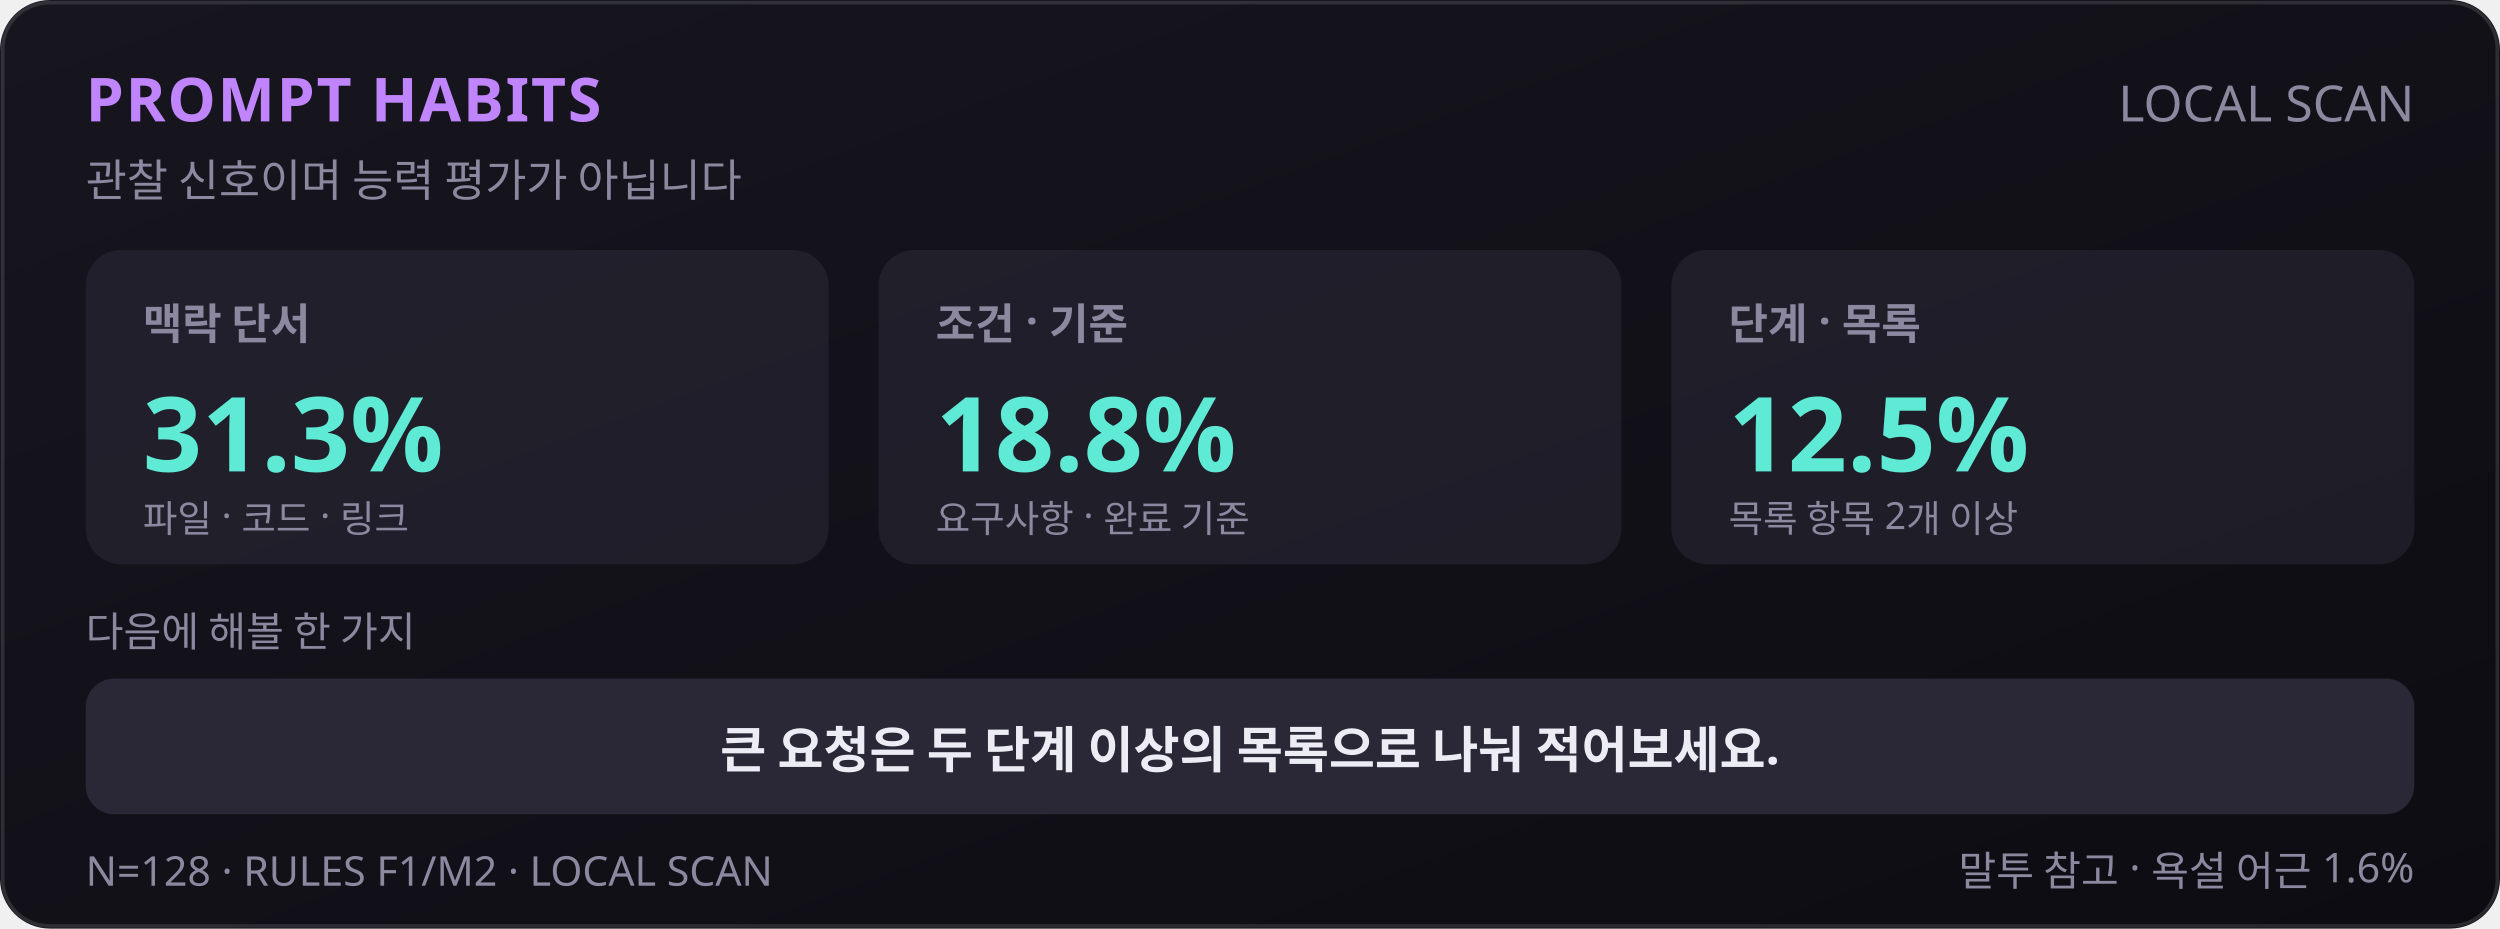
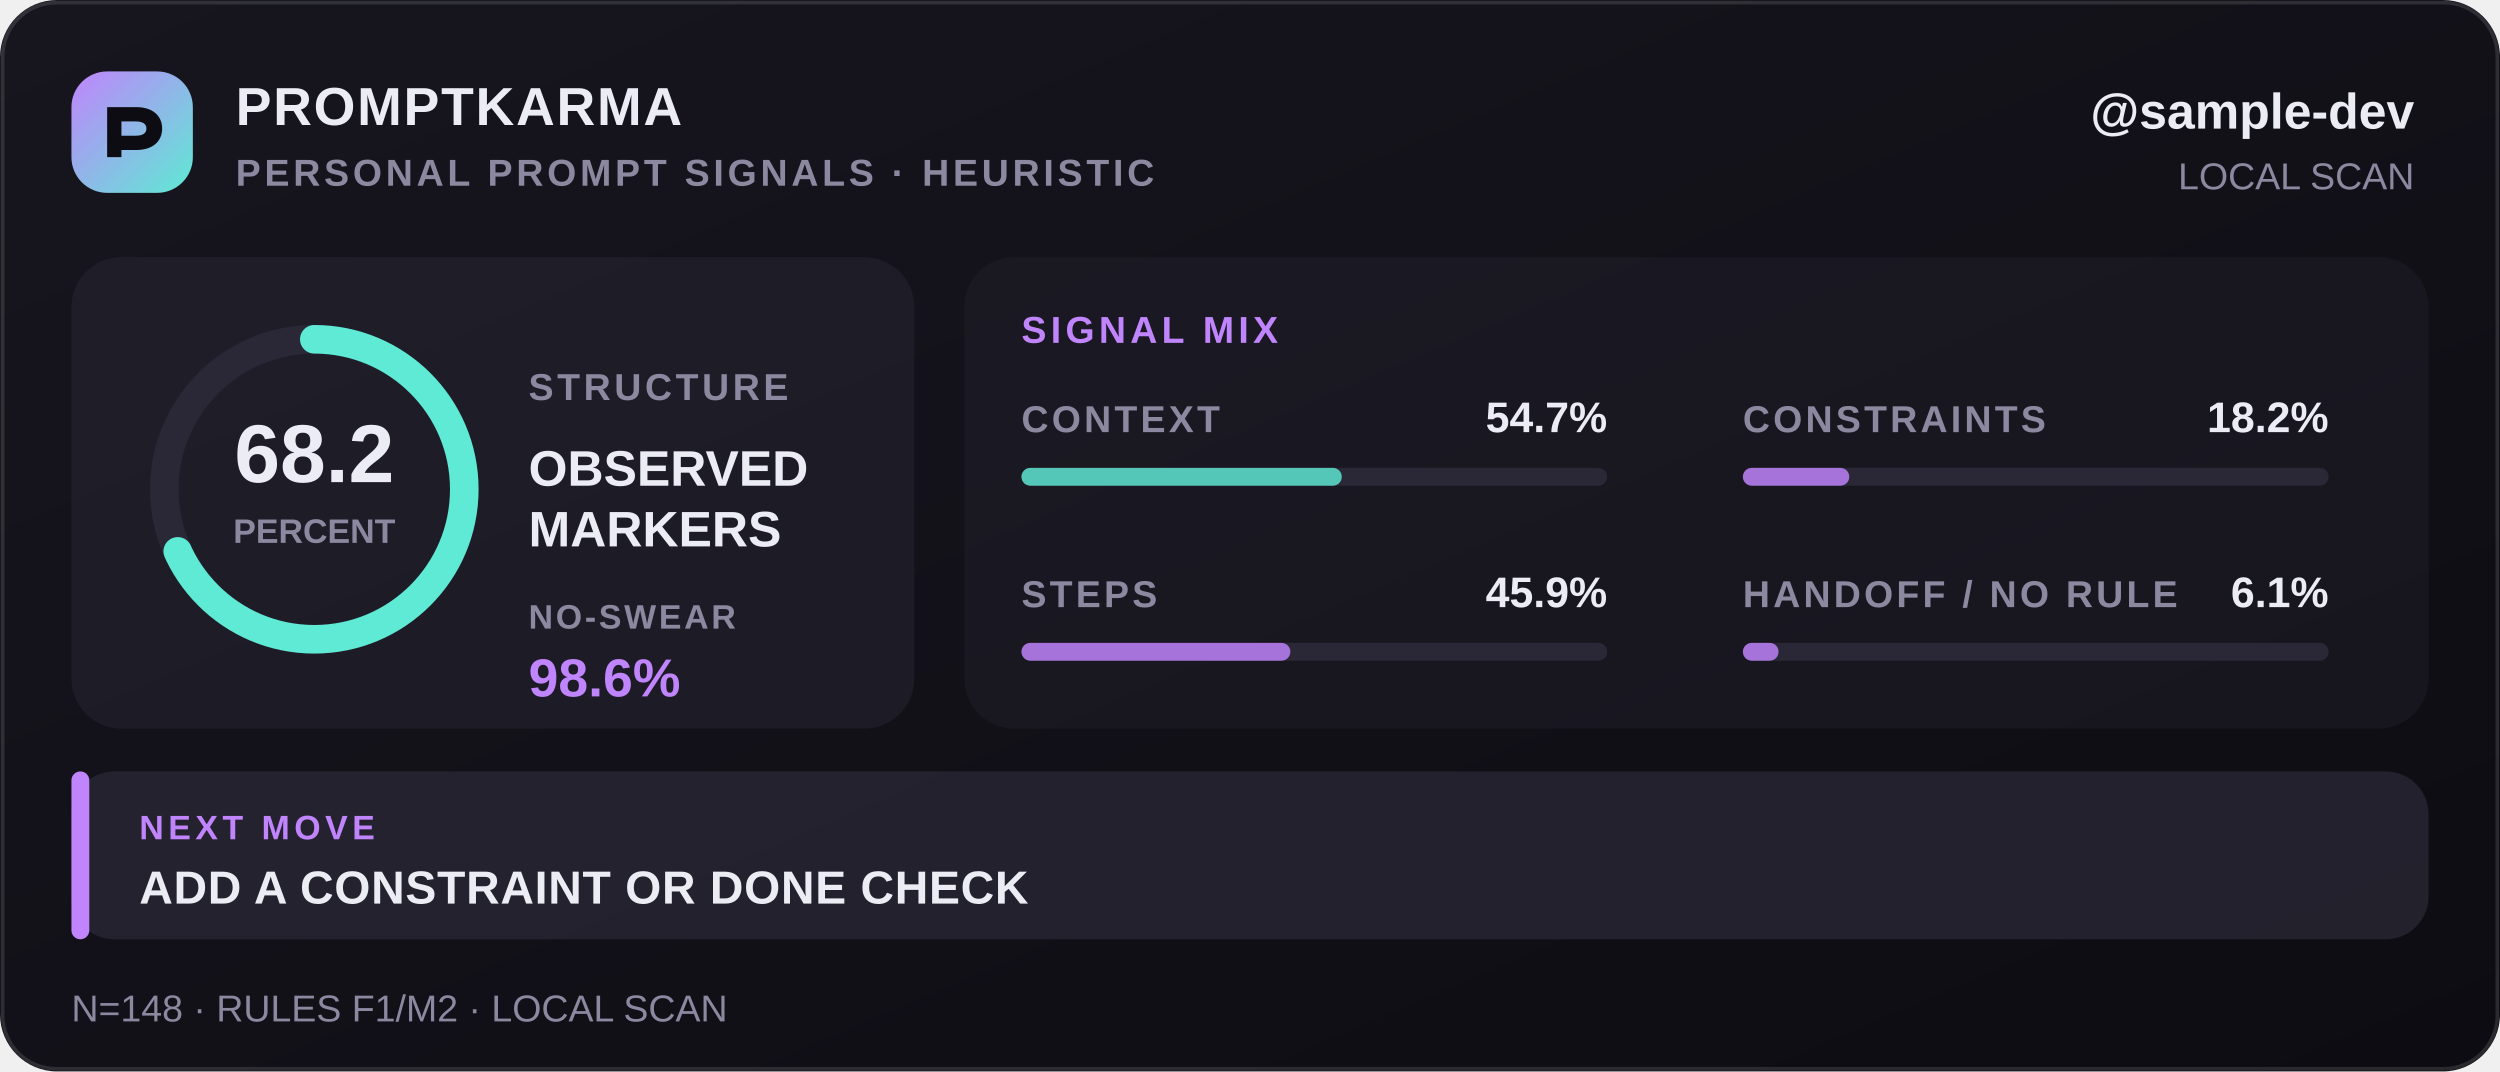
- <svg xmlns="http://www.w3.org/2000/svg" width="700" height="260" viewBox="0 0 700 260" role="img" aria-labelledby="title desc">
+ <svg xmlns="http://www.w3.org/2000/svg" width="700" height="300" viewBox="0 0 700 300" role="img" aria-label="sample-dev prompt habits feedback">
  <defs>
-     <linearGradient id="bg" x1="0" y1="0" x2="1" y2="1">
+     <linearGradient id="fbg" x1="0" y1="0" x2="1" y2="1">
      <stop offset="0" stop-color="#17161f" />
      <stop offset="1" stop-color="#0d0c12" />
    </linearGradient>
+     <linearGradient id="fmark" x1="0" y1="0" x2="1" y2="1">
+       <stop offset="0" stop-color="#c084fc" />
+       <stop offset="1" stop-color="#5eead4" />
+     </linearGradient>
+     <filter id="fglow" x="-100%" y="-100%" width="300%" height="300%">
+       <feGaussianBlur stdDeviation="3" result="blur" />
+       <feMerge>
+         <feMergeNode in="blur" />
+         <feMergeNode in="SourceGraphic" />
+       </feMerge>
+     </filter>
  </defs>
-   <rect width="700" height="260" rx="14" fill="url(#bg)" />
-   <rect x=".75" y=".75" width="698.5" height="258.5" rx="13" fill="none" stroke="#fff" stroke-opacity=".12" />
-   <g font-family="'Segoe UI','Malgun Gothic',system-ui,sans-serif">
-     <text x="24" y="34" font-size="17" font-weight="800" fill="#c084fc" letter-spacing=".5">PROMPT HABITS</text>
-     <text x="676" y="34" font-size="14" text-anchor="end" fill="#8b88a0">LOCAL SCAN</text>
-     <text x="24" y="55" font-size="12.5" fill="#8b88a0">관찰 신호이며 능력 평가가 아닙니다</text>
-     <g>
-       <rect x="24" y="70" width="208" height="88" rx="10" fill="#2a2836" opacity=".55" />
-       <text x="40" y="95" font-size="12" font-weight="700" fill="#8b88a0">맥락 단서</text>
-       <text x="40" y="132" font-size="29" font-weight="800" fill="#5eead4">31.3%</text>
-       <text x="40" y="149" font-size="10.5" fill="#8b88a0">파일 · 코드 · 링크</text>
-     </g>
-     <g>
-       <rect x="246" y="70" width="208" height="88" rx="10" fill="#2a2836" opacity=".55" />
-       <text x="262" y="95" font-size="12" font-weight="700" fill="#8b88a0">조건 · 기준</text>
-       <text x="262" y="132" font-size="29" font-weight="800" fill="#5eead4">18.8%</text>
-       <text x="262" y="149" font-size="10.5" fill="#8b88a0">요구사항 · 완료 기준</text>
-     </g>
-     <g>
-       <rect x="468" y="70" width="208" height="88" rx="10" fill="#2a2836" opacity=".55" />
-       <text x="484" y="95" font-size="12" font-weight="700" fill="#8b88a0">단계 · 목록</text>
-       <text x="484" y="132" font-size="29" font-weight="800" fill="#5eead4">12.5%</text>
-       <text x="484" y="149" font-size="10.5" fill="#8b88a0">목록 항목 2개 이상</text>
-     </g>
-     <text x="24" y="181" font-size="11.5" fill="#8b88a0">다음에 해볼 한 가지</text>
-     <rect x="24" y="190" width="652" height="38" rx="8" fill="#2a2836" />
-     <text x="350" y="215" font-size="14" font-weight="700" text-anchor="middle" fill="#ececf4">큰 요청은 두 단계 이상의 목록으로 나눠 적어보세요.</text>
-     <text x="24" y="248" font-size="11.5" fill="#8b88a0">N=128 · RULES F1/M2 · LOCAL SCAN</text>
-     <text x="676" y="248" font-size="11.5" text-anchor="end" fill="#8b88a0">말투 참고 · 욕설 어근 1.6%</text>
-   </g>
+   <rect width="700" height="300" rx="16" fill="url(#fbg)" />
+   <rect x="0.75" y="0.75" width="698.5" height="298.5" rx="15" fill="none" stroke="#ffffff" stroke-opacity="0.12" />
+   <rect x="20" y="20" width="34" height="34" rx="10" fill="url(#fmark)" />
+   <path d="M30 44V30h8.2c4.4 0 7.2 2.3 7.2 6s-2.8 6-7.2 6H34v2zM34 34v4h4c2 0 3-.7 3-2s-1-2-3-2z" fill="#0d0c12" />
+   <text x="66" y="35" font-family="'Segoe UI',system-ui,-apple-system,'Helvetica Neue',Arial,sans-serif" font-size="15" font-weight="850" fill="#ececf4" letter-spacing="0.5">PROMPTKARMA</text>
+   <text x="66" y="52" font-family="'Segoe UI',system-ui,-apple-system,'Helvetica Neue',Arial,sans-serif" font-size="10.5" font-weight="700" fill="#8b88a0" letter-spacing="1.05">PERSONAL PROMPT SIGNALS · HEURISTIC</text>
+   <text x="676" y="36" font-family="'Segoe UI',system-ui,-apple-system,'Helvetica Neue',Arial,sans-serif" font-size="14" font-weight="750" text-anchor="end" fill="#ececf4">@sample-dev</text>
+   <text x="676" y="53" font-family="'Segoe UI',system-ui,-apple-system,'Helvetica Neue',Arial,sans-serif" font-size="10.5" text-anchor="end" fill="#8b88a0">LOCAL SCAN</text>
+   <rect x="20" y="72" width="236" height="132" rx="14" fill="#2a2836" opacity="0.45" />
+   <circle cx="88" cy="137" r="42" fill="none" stroke="#2a2836" stroke-width="8" />
+   <circle cx="88" cy="137" r="42" fill="none" stroke="#5eead4" stroke-width="8" stroke-linecap="round" stroke-dasharray="180.0 263.9" transform="rotate(-90 88 137)" />
+   <text x="88" y="135" font-family="'Segoe UI',system-ui,-apple-system,'Helvetica Neue',Arial,sans-serif" font-size="23" font-weight="850" text-anchor="middle" fill="#ececf4">68.2</text>
+   <text x="88" y="152" font-family="'Segoe UI',system-ui,-apple-system,'Helvetica Neue',Arial,sans-serif" font-size="9.5" font-weight="750" text-anchor="middle" fill="#8b88a0">PERCENT</text>
+   <text x="148" y="112" font-family="'Segoe UI',system-ui,-apple-system,'Helvetica Neue',Arial,sans-serif" font-size="10.5" font-weight="800" letter-spacing="1" fill="#8b88a0">STRUCTURE</text>
+   <text x="148" y="136" font-family="'Segoe UI',system-ui,-apple-system,'Helvetica Neue',Arial,sans-serif" font-size="14" font-weight="800" fill="#ececf4">OBSERVED</text>
+   <text x="148" y="153" font-family="'Segoe UI',system-ui,-apple-system,'Helvetica Neue',Arial,sans-serif" font-size="14" font-weight="800" fill="#ececf4">MARKERS</text>
+   <text x="148" y="176" font-family="'Segoe UI',system-ui,-apple-system,'Helvetica Neue',Arial,sans-serif" font-size="9.5" font-weight="750" letter-spacing="0.75" fill="#8b88a0">NO-SWEAR</text>
+   <text x="148" y="195" font-family="'Segoe UI',system-ui,-apple-system,'Helvetica Neue',Arial,sans-serif" font-size="15" font-weight="850" fill="#c084fc">98.6%</text>
+   <rect x="270" y="72" width="410" height="132" rx="14" fill="#2a2836" opacity="0.28" />
+   <text x="286" y="96" font-family="'Segoe UI',system-ui,-apple-system,'Helvetica Neue',Arial,sans-serif" font-size="10.5" font-weight="800" letter-spacing="1.2" fill="#c084fc">SIGNAL MIX</text>
+   <text x="286" y="121" font-family="'Segoe UI',system-ui,-apple-system,'Helvetica Neue',Arial,sans-serif" font-size="10.5" font-weight="750" letter-spacing="0.9" fill="#8b88a0">CONTEXT</text>
+   <text x="450" y="121" font-family="'Segoe UI',system-ui,-apple-system,'Helvetica Neue',Arial,sans-serif" font-size="12" font-weight="800" text-anchor="end" fill="#ececf4">54.7%</text>
+   <rect x="286" y="131" width="164" height="5" rx="2.5" fill="#2a2836" />
+   <rect x="286" y="131" width="89.7" height="5" rx="2.5" fill="#5eead4" opacity="0.82" />
+   <text x="488" y="121" font-family="'Segoe UI',system-ui,-apple-system,'Helvetica Neue',Arial,sans-serif" font-size="10.5" font-weight="750" letter-spacing="0.9" fill="#8b88a0">CONSTRAINTS</text>
+   <text x="652" y="121" font-family="'Segoe UI',system-ui,-apple-system,'Helvetica Neue',Arial,sans-serif" font-size="12" font-weight="800" text-anchor="end" fill="#ececf4">18.2%</text>
+   <rect x="488" y="131" width="164" height="5" rx="2.5" fill="#2a2836" />
+   <rect x="488" y="131" width="29.8" height="5" rx="2.5" fill="#c084fc" opacity="0.82" />
+   <text x="286" y="170" font-family="'Segoe UI',system-ui,-apple-system,'Helvetica Neue',Arial,sans-serif" font-size="10.5" font-weight="750" letter-spacing="0.9" fill="#8b88a0">STEPS</text>
+   <text x="450" y="170" font-family="'Segoe UI',system-ui,-apple-system,'Helvetica Neue',Arial,sans-serif" font-size="12" font-weight="800" text-anchor="end" fill="#ececf4">45.9%</text>
+   <rect x="286" y="180" width="164" height="5" rx="2.5" fill="#2a2836" />
+   <rect x="286" y="180" width="75.3" height="5" rx="2.5" fill="#c084fc" opacity="0.82" />
+   <text x="488" y="170" font-family="'Segoe UI',system-ui,-apple-system,'Helvetica Neue',Arial,sans-serif" font-size="10.5" font-weight="750" letter-spacing="0.9" fill="#8b88a0">HANDOFF / NO RULE</text>
+   <text x="652" y="170" font-family="'Segoe UI',system-ui,-apple-system,'Helvetica Neue',Arial,sans-serif" font-size="12" font-weight="800" text-anchor="end" fill="#ececf4">6.1%</text>
+   <rect x="488" y="180" width="164" height="5" rx="2.5" fill="#2a2836" />
+   <rect x="488" y="180" width="10.0" height="5" rx="2.5" fill="#c084fc" opacity="0.82" />
+   <rect x="20" y="216" width="660" height="47" rx="12" fill="#2a2836" opacity="0.72" />
+   <rect x="20" y="216" width="5" height="47" rx="2.5" fill="#c084fc" />
+   <text x="39" y="235" font-family="'Segoe UI',system-ui,-apple-system,'Helvetica Neue',Arial,sans-serif" font-size="9.5" font-weight="850" letter-spacing="1.25" fill="#c084fc">NEXT MOVE</text>
+   <text x="39" y="253" font-family="'Segoe UI',system-ui,-apple-system,'Helvetica Neue',Arial,sans-serif" font-size="13" font-weight="750" fill="#ececf4" letter-spacing="0.2">ADD A CONSTRAINT OR DONE CHECK</text>
+   <text x="20" y="286" font-family="'Segoe UI',system-ui,-apple-system,'Helvetica Neue',Arial,sans-serif" font-size="10.5" fill="#8b88a0">N=148 · RULES F1/M2 · LOCAL SCAN</text>
</svg>
